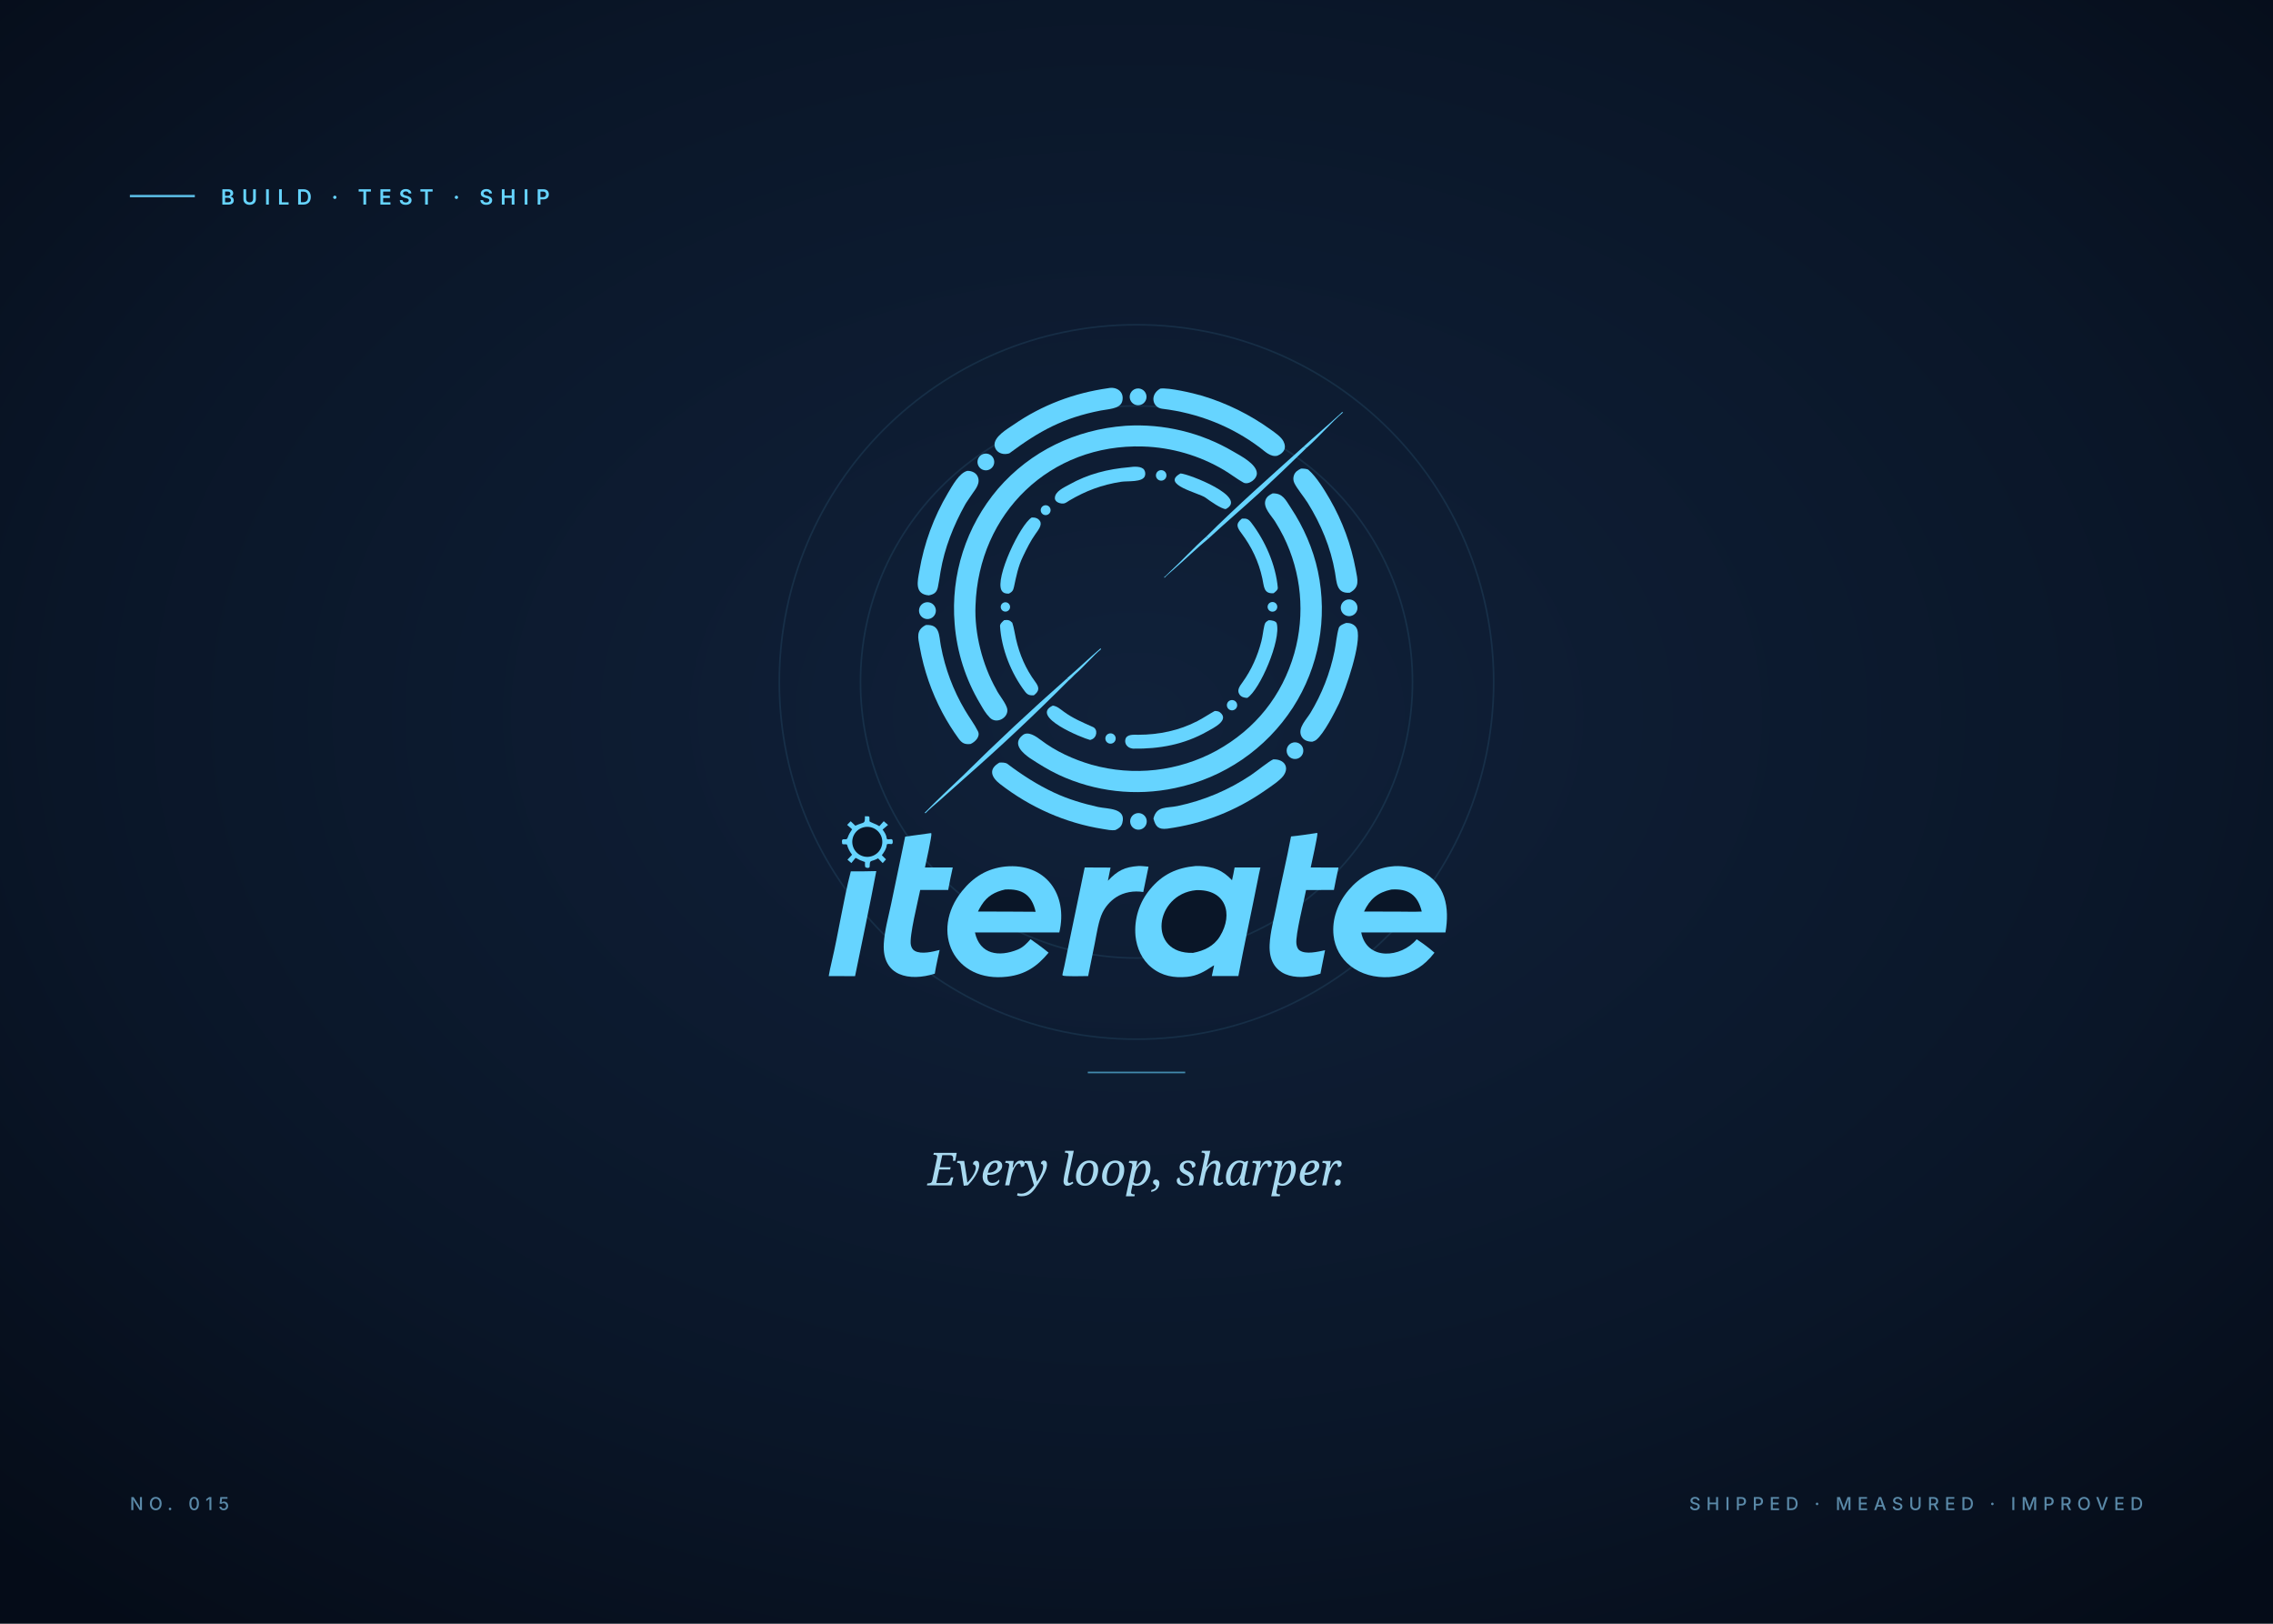
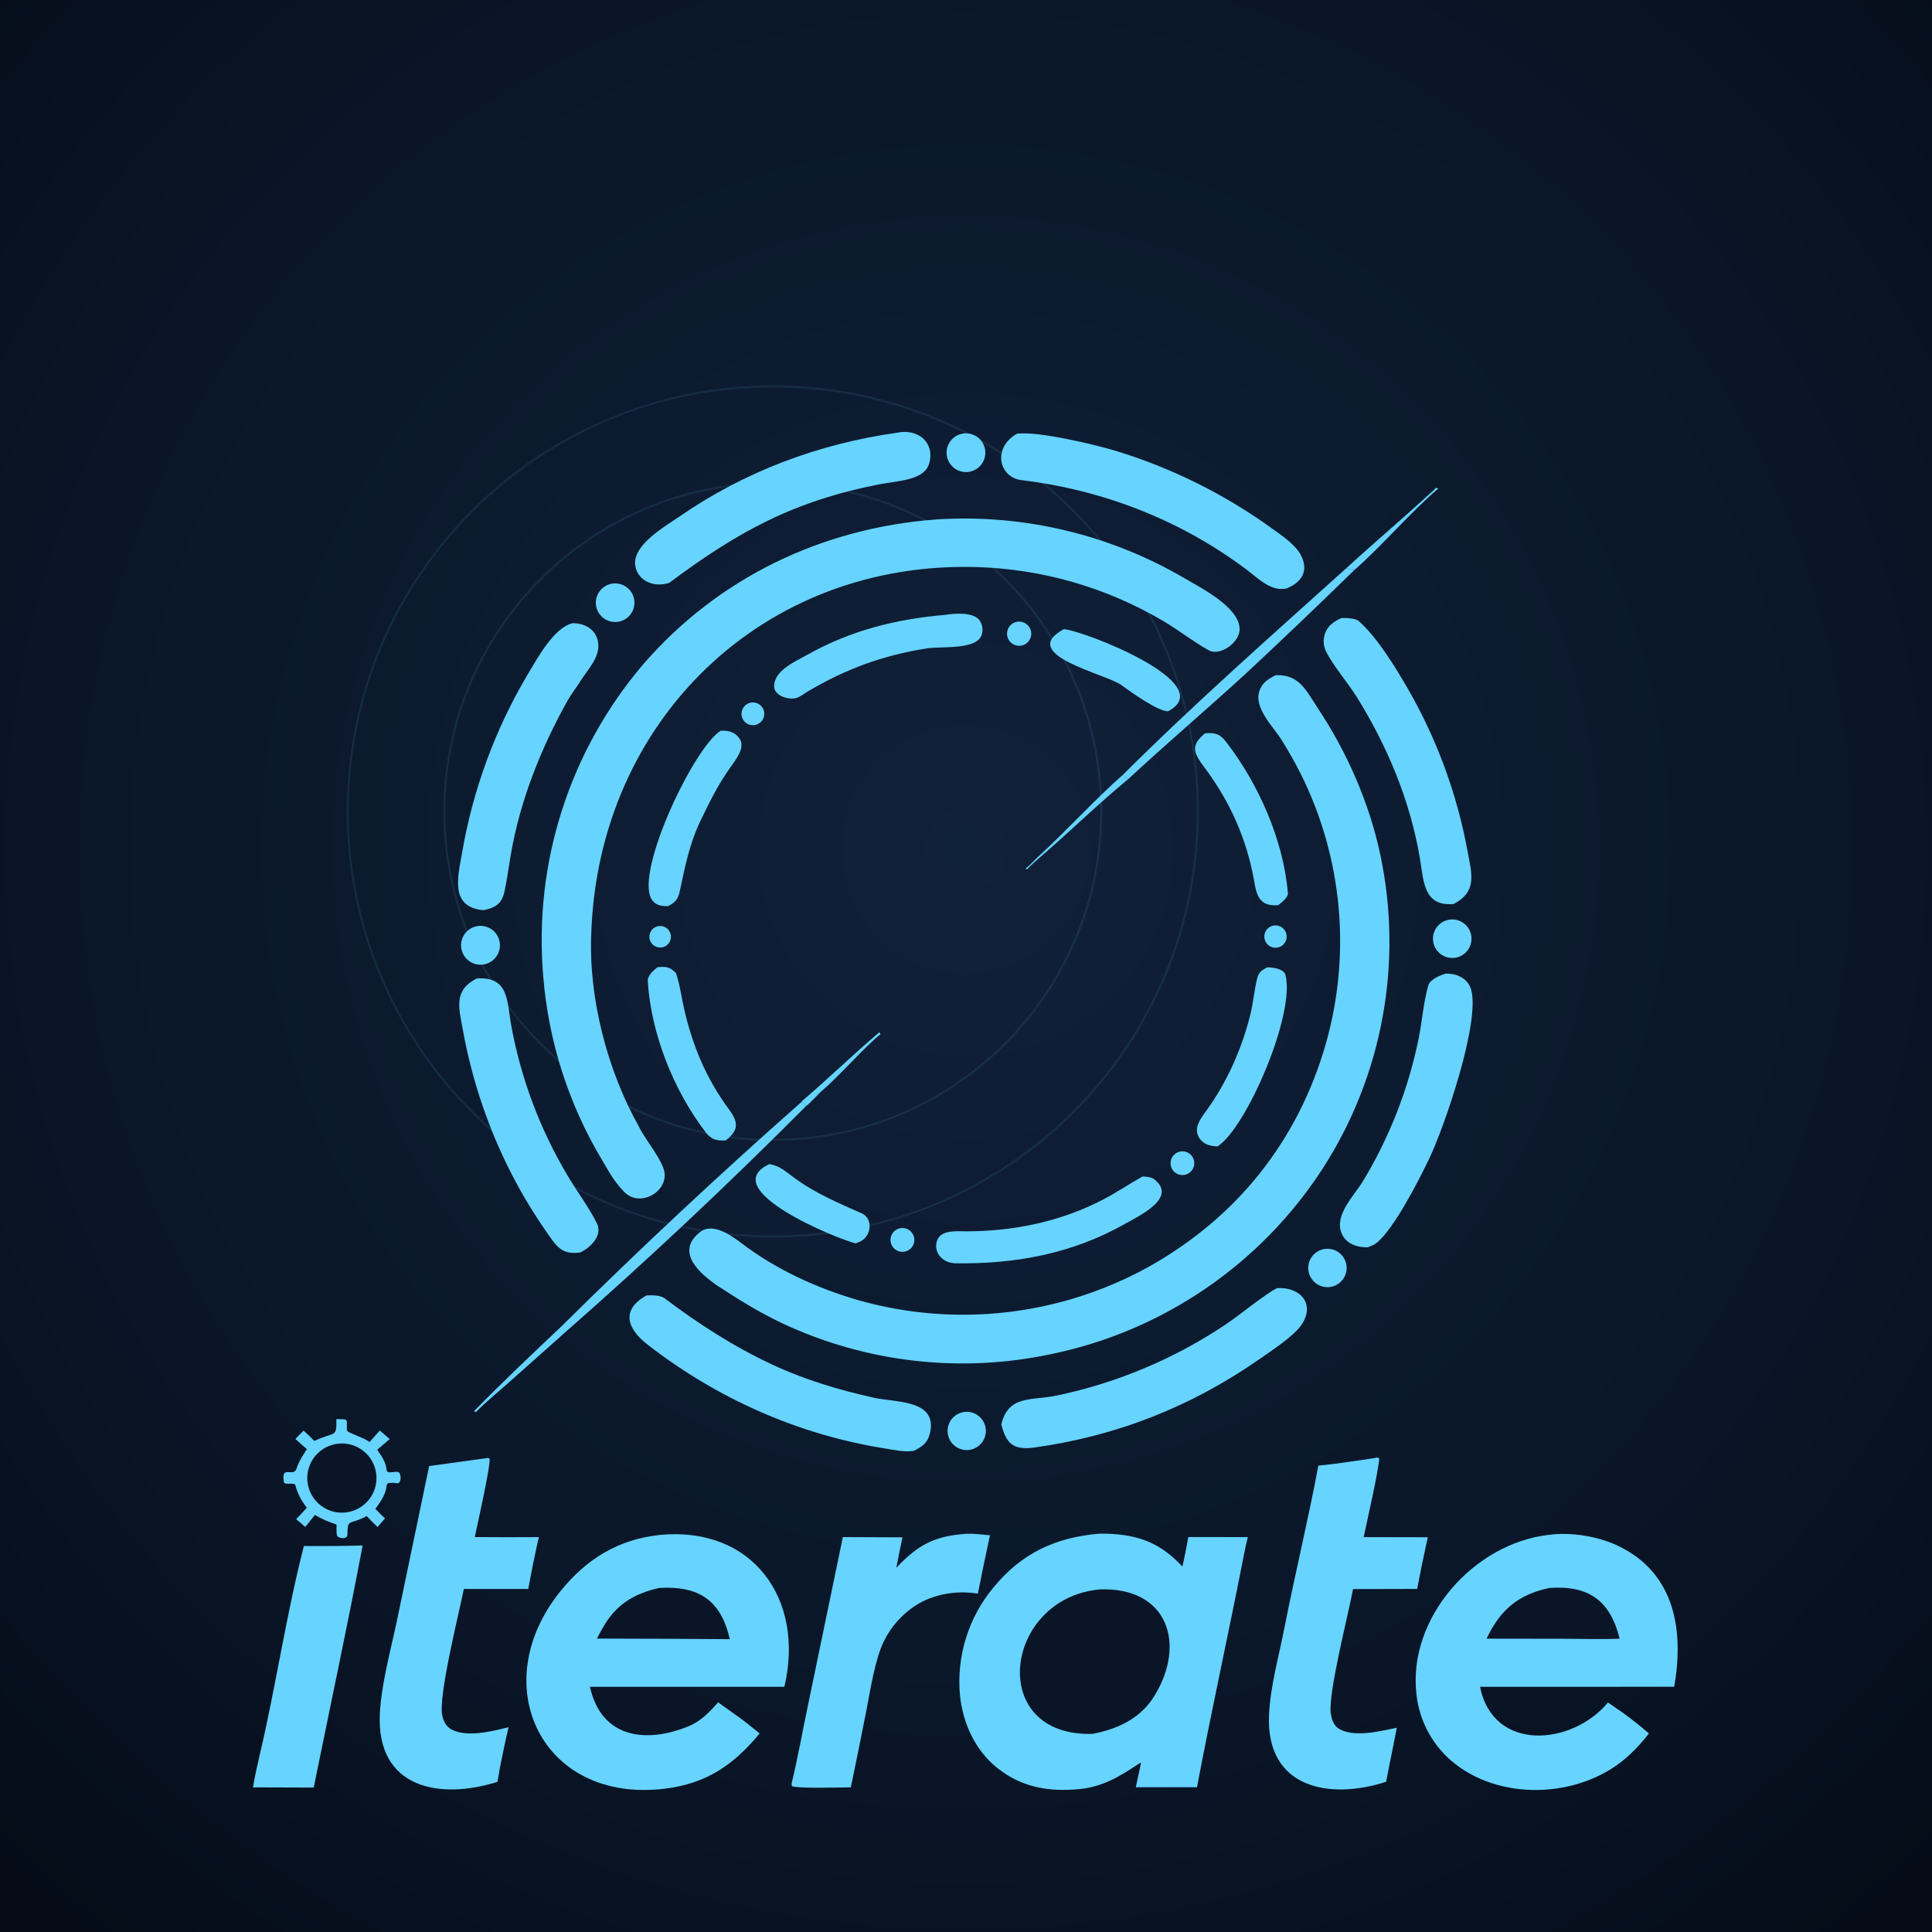
- <svg xmlns="http://www.w3.org/2000/svg" viewBox="-300 0 1400 1000" preserveAspectRatio="xMidYMid meet" role="img" aria-label="Iterate — concept brand vignette with official wordmark">
+ <svg xmlns="http://www.w3.org/2000/svg" viewBox="0 0 1000 1000" preserveAspectRatio="xMidYMid meet" role="img" aria-label="Iterate — concept brand vignette with official wordmark">
  <defs>
    <radialGradient id="it-vignette" cx="50%" cy="44%" r="72%">
      <stop offset="0%" stop-color="#10213A" />
      <stop offset="65%" stop-color="#0A1628" />
      <stop offset="100%" stop-color="#050C18" />
    </radialGradient>
  </defs>
-   <rect x="-300" width="1400" height="1000" fill="url(#it-vignette)" />
+   <rect width="1000" height="1000" fill="url(#it-vignette)" />
  <g fill="none" stroke="#66D4FF" stroke-width="1" opacity="0.10">
    <circle cx="400" cy="420" r="220" />
    <circle cx="400" cy="420" r="170" />
  </g>
-   <g transform="translate(-220,120)">
-     <rect width="40" height="1.5" fill="#66D4FF" opacity="0.85" />
-     <text x="56" y="6" font-family="'Inter','Helvetica Neue',Arial,sans-serif" font-size="13" letter-spacing="4.4" fill="#66D4FF" font-weight="600">BUILD · TEST · SHIP</text>
-   </g>
-   <g transform="translate(62.05,78.74) scale(0.331)">
+   <g transform="translate(-156.4,-86.5) scale(0.641)">
    <path fill="#66D4FF" d="M1131.24 1373.39C1133.5 1373.32 1135.75 1373.32 1138.01 1373.39C1163.74 1374.32 1181.13 1380.98 1198.75 1399.89C1200.67 1391.86 1202.07 1384.19 1203.56 1376.08L1251.59 1376.13C1249.61 1384.12 1247.98 1392.76 1246.38 1400.86C1234.73 1459.95 1221.71 1518.93 1210.55 1578.1L1161.13 1578.12L1165.41 1558.33C1163.44 1559.13 1164.15 1558.72 1162.56 1559.78C1147.36 1569.97 1133.77 1577.91 1115.22 1579.65C1090.73 1581.96 1068.75 1578.17 1049.23 1562.51C1031.24 1548.09 1021.35 1526.11 1019.12 1503.52C1016.31 1472.04 1026.13 1440.74 1046.43 1416.52C1069.29 1388.89 1096.18 1376.53 1131.24 1373.39Z" />
    <path fill="#0A1628" d="M1131.86 1418.38C1186.64 1416.23 1202.19 1462.01 1176.15 1504.36C1164.96 1522.56 1146.75 1531.11 1126.17 1535.03C1040.57 1537.52 1054.14 1425.76 1131.86 1418.38Z" />
    <path fill="#66D4FF" d="M1274.16 680.141C1293.34 679.439 1298.77 692.727 1308.34 707.149C1331.73 742.378 1349.84 783.674 1358.57 825.14C1377.08 912.337 1360.42 1003.32 1312.21 1078.29C1262.12 1155.74 1183.02 1209.82 1092.68 1228.39C1019.65 1243.94 943.542 1235.24 875.903 1203.61C856.846 1194.6 839.907 1183.99 822.316 1172.5C811.161 1164.49 787.889 1146.48 809.446 1129.71C819.279 1122.06 833.788 1132 842.589 1138.71C870.351 1159.89 903.637 1175.19 937.314 1184.9C1015.31 1206.94 1098.84 1197.54 1170 1158.73C1242.12 1118.82 1291.92 1056.86 1314.63 977.629C1335.2 905.109 1328.01 827.522 1294.44 760.024C1289.61 750.449 1284.8 742.011 1278.94 732.549C1272.25 721.756 1256.13 706.665 1261.02 692.632C1263.31 686.056 1268.27 683.033 1274.16 680.141Z" />
    <path fill="#66D4FF" d="M999.77 554.423C1000.41 554.373 1001.05 554.323 1001.68 554.273C1071.39 550.109 1140.77 566.779 1200.97 602.164C1214.91 610.266 1243.85 625.104 1244.96 642.143C1245.7 653.517 1229.24 665.101 1220.06 660.06C1208.29 653.597 1195.56 643.615 1183.69 636.648C1138.12 609.632 1086.45 594.575 1033.5 592.876C860.264 587.359 727.199 716.831 721.432 888.75C719.169 940.703 734.407 999.395 759.863 1044.55C764.371 1054.66 779.676 1071.98 780.664 1082.54C782.11 1097.99 760.338 1110.06 748.052 1097.4C739.539 1088.63 735.801 1081.22 730.104 1071.6C703.043 1026.37 686.791 975.508 682.616 922.97C674.871 831.679 703.952 741.082 763.383 671.354C824.006 601.361 907.851 561.283 999.77 554.423Z" />
    <path fill="#66D4FF" d="M1494.35 1374.36C1512.26 1371.84 1534.31 1375.42 1550.55 1383.18C1596.72 1405.22 1603.84 1451.69 1595.89 1497L1439.15 1497.02C1449.67 1550.09 1513.46 1544.56 1542.41 1509.68L1555.17 1518.51C1562.55 1524.03 1568.52 1528.58 1575.49 1534.71C1570.4 1541.21 1565.91 1546.22 1559.89 1551.88C1523.39 1586.2 1458.97 1590.44 1419.06 1559.35C1401.37 1545.55 1390.06 1525.14 1387.72 1502.82C1380.78 1441.33 1434 1381.31 1494.35 1374.36Z" />
    <path fill="#0A1628" d="M1495.18 1417.19C1526.78 1415.04 1544.12 1427.17 1551.83 1458.15C1537.74 1458.82 1518.72 1458.22 1504.25 1458.22L1444.37 1458.14C1455.45 1434.82 1469.84 1422.56 1495.18 1417.19Z" />
    <path fill="#66D4FF" d="M776.822 1374.39C851.906 1367.21 894.018 1426.33 877.375 1497.01L720.381 1497.03C729.514 1538.5 765.506 1542.99 799.981 1528.89C809.821 1524.86 817.002 1517.44 823.858 1509.54L838.644 1520.14C845.039 1524.56 851.311 1529.78 857.395 1534.66C836.342 1560.21 814.33 1575.19 780.836 1579.28C681.439 1591.42 635.637 1495.39 696.445 1419.94C717.353 1394 743.027 1377.95 776.822 1374.39Z" />
    <path fill="#0A1628" d="M776.39 1417.16C808.058 1415.33 826.202 1426.98 833.29 1458.55L784.75 1458.26L726.022 1458.08C728.006 1454 730.203 1450.04 732.603 1446.19C743.302 1429.18 757.44 1421.5 776.39 1417.16Z" />
    <path fill="#66D4FF" d="M636.749 1312.41C637.952 1312.04 637.114 1312.2 639.299 1312.61C640.375 1317.92 629.163 1367.49 627.363 1376.11C644.609 1376.26 661.856 1376.27 679.102 1376.13C675.929 1390.02 673.089 1403.99 670.584 1418.02L618.533 1418.03C614.555 1437.92 597.703 1504.98 601.13 1520.29C602.178 1524.97 604.168 1529.03 608.496 1531.41C620.821 1538.18 641.925 1532.86 654.663 1529.6C652.153 1540.05 650.028 1550.91 647.829 1561.45C647.208 1565.58 646.411 1569.66 645.644 1573.77C598.884 1588.57 547.341 1579.01 550.761 1518.01C552.106 1494.02 559.429 1467.62 564.471 1443.84L590.521 1318.75L636.749 1312.41Z" />
    <path fill="#66D4FF" d="M1353.74 1312.37L1356.5 1311.81L1357.72 1312.76C1356.75 1324.56 1348.06 1362.14 1345.15 1376.15L1396.93 1376.25C1393.83 1390.11 1390.96 1404.02 1388.32 1417.98L1336.55 1418.1C1332.85 1438.32 1316.41 1501.8 1318.56 1518.18C1319.14 1522.6 1320.59 1527.77 1324.49 1530.42C1336.44 1538.54 1358.69 1532.78 1371.89 1530.09C1369.92 1540.6 1367.69 1551.25 1365.59 1561.75L1363.28 1573.69C1317.58 1588.58 1266.03 1579.04 1268.73 1519.68C1269.79 1496.34 1276.58 1472.72 1281.07 1449.8C1289.65 1405.97 1300.35 1362.31 1308.55 1318.42C1323.32 1317.03 1338.96 1314.51 1353.74 1312.37Z" />
    <path fill="#66D4FF" d="M1024.71 1373.43C1031 1373.32 1037.1 1374.07 1043.37 1374.66C1039.98 1390.35 1036.72 1406.06 1033.6 1421.81C1016.37 1418.96 997.449 1422.04 982.73 1431.72C972.108 1438.79 963.527 1448.52 957.844 1459.95C950.363 1475.06 946.786 1500.01 943.328 1517.4C939.346 1537.69 935.245 1557.96 931.024 1578.2C923.219 1578.18 887.67 1579.38 883.324 1577.16L883.26 1574.74C887.965 1555.89 892.266 1531.51 896.392 1512.09L924.591 1376.12L972.719 1376.33C970.96 1384.4 969.391 1392.72 967.762 1400.84C985.807 1381.96 998.599 1375.25 1024.71 1373.43Z" />
    <path fill="#66D4FF" d="M1275.29 1175.08C1294.14 1173.97 1306.57 1188.19 1294.63 1205.12C1288.2 1214.23 1270.7 1225.63 1261.01 1232.39C1205.62 1271.04 1145.1 1294.76 1078.23 1303.94C1061.83 1305.86 1056.47 1300.34 1052.54 1285.13C1058.43 1261 1076.81 1266.19 1097.66 1261.75C1146.33 1251.51 1192.58 1232.01 1233.89 1204.32C1243.64 1197.86 1267.26 1178.63 1275.29 1175.08Z" />
    <path fill="#66D4FF" d="M1065.23 485.147C1081.66 482.988 1126.19 493.492 1143.37 498.54C1189.14 512.328 1232.28 533.643 1271.04 561.608C1278.94 567.313 1290.25 574.851 1294.58 583.492C1300.94 596.165 1295.07 605.048 1283.08 610.05C1270.48 613.019 1260.08 602.045 1250.77 595.046C1197.57 555.005 1134.88 530.598 1068.86 522.659C1050.53 520.456 1045.12 496.449 1065.23 485.147Z" />
    <path fill="#66D4FF" d="M765.873 1181.04C770.229 1180.66 777.256 1180.74 780.642 1183.29C808.095 1204.01 836.521 1222.35 867.874 1236.97C893.937 1249.12 921.647 1257.38 949.759 1263.63C967.228 1267.52 1002.58 1264.93 994.543 1293.6C992.534 1300.54 988.165 1303.33 981.927 1306.45C974.613 1307.75 965.953 1305.72 958.673 1304.57C888.617 1293.47 823.041 1264.24 767.043 1220.82C750.425 1207.94 745.049 1192.95 765.873 1181.04Z" />
    <path fill="#66D4FF" d="M968.542 484.349C983.173 481.274 997.16 489.812 995.05 505.823C994.824 507.55 994.37 509.239 993.701 510.847C988.672 522.971 967.842 523.336 954.452 525.944C885.068 539.457 840.163 563.937 784.371 605.589C783.269 605.93 782.149 606.211 781.016 606.428C769.86 608.68 758.534 602.814 756.939 591.534C754.594 574.942 780.995 560.07 792.387 552.201C845.29 515.655 905.12 493.217 968.542 484.349Z" />
    <path fill="#66D4FF" d="M489.396 1383.33C505.205 1383.48 521.016 1383.34 536.82 1382.89C524.63 1447.63 510.426 1513.68 497.308 1578.37L448.296 1578.22C449.593 1570.03 451.675 1560.68 453.594 1552.55C466.693 1497.02 475.15 1438.41 489.396 1383.33Z" />
    <path fill="#66D4FF" d="M1327.1 634.001C1330.75 633.841 1338.55 634.15 1341.22 636.508C1356.39 649.95 1370.71 673.697 1380.79 691.035C1404.15 731.58 1420.43 775.804 1428.94 821.813C1432.37 840.643 1437.2 854.595 1417.82 864.933C1392.86 867.021 1393.66 845.704 1390.34 826.864C1382.45 780.931 1364.06 737.101 1339.5 697.657C1332.46 686.365 1319.82 671.583 1314.67 660.785C1312.49 656.232 1312.25 650.984 1314.02 646.255C1316.47 639.774 1321.24 636.832 1327.1 634.001Z" />
    <path fill="#66D4FF" d="M706.323 638.173C715.683 638.121 724.495 642.607 726.703 652.288C729.579 664.899 718.62 675.326 712.516 685.187C709.281 690.412 705.226 695.386 702.222 700.797C680.545 739.682 663.883 781.511 656.379 825.543C654.726 835.246 653.456 845.14 651.384 854.756C649.127 864.821 644.072 867.931 634.466 869.905C607.19 867.613 613.633 843.115 617.019 824.142C625.694 773.079 643.69 724.047 670.109 679.496C678.344 665.873 691.142 641.902 706.323 638.173Z" />
    <path fill="#66D4FF" d="M628.987 925.037C655.633 923.341 653.151 944.112 657.039 964.303C664.885 1006.31 680.038 1046.62 701.808 1083.39C709.531 1096.69 719.301 1109.28 726.019 1122.86C730.861 1132.64 720.545 1142.8 712.245 1146.36C701.599 1147.59 696.252 1145.03 689.883 1136.23C678.818 1120.94 668.676 1104.76 659.785 1088.1C639.564 1049.97 625.375 1008.94 617.721 966.458C614.46 948.48 610.084 934.654 628.987 925.037Z" />
    <path fill="#66D4FF" d="M1411.42 921.093C1415.16 921.175 1418.55 921.486 1422 923.048C1426.46 925.07 1429.97 928.349 1431.58 933.047C1440.27 958.323 1410.03 1045.74 1397.92 1070.85C1389.59 1088.14 1369.74 1127.16 1355.54 1138.63C1353.41 1140.35 1350.76 1141.25 1348.21 1142.14C1339.53 1142.25 1330.65 1139.22 1327.22 1130.57C1321.44 1116.03 1337.14 1100.76 1344.39 1089.02C1365.91 1053.5 1381.16 1014.54 1389.47 973.848C1392.3 960.061 1393.47 943.75 1397.37 930.535C1398.78 925.781 1406.81 922.516 1411.42 921.093Z" />
    <path fill="#66D4FF" d="M515.624 1280.84C526.142 1281.17 523.688 1279.87 524.146 1290.06C524.217 1291.64 537.332 1295.75 541.03 1298.48L542.337 1299.4C545.163 1296.33 547.948 1293.22 550.692 1290.07L551.432 1290.72C553.857 1292.87 556.24 1294.84 558.683 1296.95C555.28 1299.98 552.045 1302.67 548.554 1305.61C552.326 1311 555.483 1315.27 556.191 1322C556.829 1325.94 564.077 1321.95 566.299 1324.1C568.037 1325.79 568.26 1333.58 564.182 1332.58C562.839 1332.25 558.741 1332.16 557.285 1332.67C556.704 1332.87 556.243 1333.82 556.232 1334.39C555.433 1341.87 551.47 1347.43 547.1 1353.32C549.69 1356.13 552.139 1358.41 554.883 1361.05C552.914 1363.41 550.845 1365.68 548.779 1367.96C545.857 1365.06 542.91 1362.19 540.12 1359.16C525.573 1366.98 524.798 1360.23 524.483 1374.79C523.399 1378.13 518.421 1377.04 516.655 1375.67C515.296 1374.61 515.854 1368.02 515.751 1365.98C507.382 1363.02 506.098 1362.56 498.246 1358.25C495.636 1361.61 493.149 1364.64 490.43 1367.92C487.901 1365.64 485.784 1363.81 483.121 1361.64C486.328 1358.38 488.694 1355.85 491.705 1352.44C487.014 1346.04 484.61 1341.73 482.425 1334.04C481.784 1331.78 473.771 1334.38 473.309 1331.87C470.582 1317.04 480.979 1328.37 483.448 1320.85C485.593 1314.32 488.304 1310.58 491.794 1305.11C488.613 1302.34 485.646 1299.74 482.541 1296.88C484.74 1294.5 486.868 1292.41 489.175 1290.14C492.127 1292.85 495.018 1295.63 497.844 1298.47C514.851 1290.45 515.78 1296.53 515.624 1280.84Z" />
    <path fill="#0A1628" d="M512.344 1301.61C527.232 1297.33 542.758 1305.98 546.958 1320.89C551.157 1335.8 542.428 1351.28 527.496 1355.4C512.672 1359.5 497.327 1350.85 493.158 1336.04C488.989 1321.24 497.563 1305.85 512.344 1301.61Z" />
    <path fill="#66D4FF" d="M1166.58 1084.96C1169.61 1085.02 1173.41 1085.29 1175.89 1087.15C1195.42 1102.02 1163.57 1116.87 1152.4 1123.2C1109.54 1147.46 1063.38 1155.83 1014.75 1155.03C1013.94 1154.92 1013.13 1154.81 1012.33 1154.67C1004.33 1153.33 998.254 1146.11 1000.31 1137.8C1002.81 1127.68 1016.13 1129.22 1024.48 1129.22C1062.46 1129.21 1100.48 1121.35 1134.33 1103.76C1145.58 1097.96 1155.5 1091.1 1166.58 1084.96Z" />
    <path fill="#66D4FF" d="M1007.54 631.408C1015.02 630.228 1030.62 628.905 1035.31 636.364C1037.34 639.631 1037.87 643.611 1036.77 647.296C1033.04 660.029 1004.4 656.634 992.366 658.526C956.648 664.139 927.005 675.121 895.953 693.461C893.533 695.039 889.306 698.081 886.596 698.685C880.468 700.162 869.156 696.783 869.095 689.1C868.995 676.345 886.453 668.978 895.634 663.819C931.107 643.884 967.513 634.849 1007.54 631.408Z" />
    <path fill="#66D4FF" d="M1267.01 916.1C1271.81 915.911 1280.66 917.395 1281.92 921.996C1290.4 953.137 1250.56 1045.68 1227.15 1060.64C1221.51 1060.5 1215.88 1059.14 1212.5 1054.02C1207.22 1046.01 1213.54 1038.13 1218.29 1031.56C1234.84 1008.62 1246.5 982.291 1253.45 954.925C1255.85 945.473 1256.71 935.189 1258.98 925.691C1260.33 920.058 1262.14 918.968 1267.01 916.1Z" />
    <path fill="#66D4FF" d="M826.009 724.968C832.276 724.785 837.443 725.941 841.197 731.392C846.188 738.639 837.807 748.854 833.427 755.042C823.659 768.839 817.011 782.368 809.757 797.461C800.736 816.229 797.317 834.039 792.995 854.18C791.525 860.924 789.695 863.241 783.727 866.571C781.161 866.715 779.495 866.663 777.005 866.055C773.985 865.337 771.406 863.381 769.9 860.667C757.157 837.566 804.675 737.845 826.009 724.968Z" />
    <path fill="#66D4FF" d="M774.772 915.997C781.76 915.216 784.933 915.671 789.84 920.685C793.058 930.117 794.454 941.254 796.676 950.774C803.57 980.314 814.558 1006.24 832.636 1030.77C840.17 1040.99 840.846 1047.55 830.004 1055.82C822.688 1056.13 818.542 1055.42 813.721 1049.12C787.919 1015.41 769.655 969.618 767.07 927.166C766.793 922.611 771.868 918.419 774.772 915.997Z" />
    <path fill="#66D4FF" d="M1217.11 727.08C1225.36 726.397 1229.14 727.562 1234.5 734.559C1260.42 768.383 1280.16 813.09 1283.94 855.753C1284.3 859.755 1278.8 863.755 1276.09 865.868C1257.09 867.363 1258.47 852.583 1255.1 838.122C1248.4 807.236 1235.33 779.639 1216.38 754.405C1207.86 743.065 1204.99 736.806 1217.11 727.08Z" />
    <path fill="#66D4FF" d="M1102.96 643.013C1117.99 643.753 1230.01 686.973 1187.12 709.311C1178.92 709.231 1157.42 694.028 1149.56 688.159C1137.63 679.253 1064.87 663.672 1102.96 643.013Z" />
    <path fill="#66D4FF" d="M890.784 1025.1L891.963 1025.27C893.782 1025.48 894.021 1026.69 894.715 1028.25C832.391 1090.9 767.968 1151.42 701.554 1209.72L654.285 1251.79C648.209 1257.15 633.229 1269.76 628.367 1275.16L626.657 1274.55C648.108 1252.43 675.331 1226.78 697.771 1205.55C760.365 1143.56 824.73 1083.39 890.784 1025.1Z" />
    <path fill="#66D4FF" d="M865.309 1074.94C873.842 1076.34 878.494 1081.08 885.36 1086.01C902.302 1098.55 921.025 1106.34 940.018 1114.82C949.504 1119.05 947.814 1134.8 936.622 1138.28L934.761 1138.93C920.569 1135.57 821.403 1095.34 865.309 1074.94Z" />
    <path fill="#66D4FF" d="M1331.39 593.518C1334.04 594.777 1334.53 594.742 1337.48 595.372C1308.4 623.791 1278.97 651.86 1249.21 679.572C1218.24 707.885 1185.47 735.825 1154.99 764.077L1150.65 760.639C1209.52 702.04 1269.85 648.929 1331.39 593.518Z" />
    <path fill="#66D4FF" d="M626.33 883.617C634.446 880.481 643.565 884.546 646.657 892.678C649.75 900.811 645.637 909.907 637.488 912.957C629.4 915.983 620.387 911.907 617.317 903.836C614.248 895.764 618.275 886.73 626.33 883.617Z" />
    <path fill="#66D4FF" d="M1019.13 485.634C1027.32 482.953 1036.13 487.4 1038.84 495.579C1041.55 503.758 1037.13 512.588 1028.96 515.326C1020.75 518.078 1011.87 513.635 1009.15 505.415C1006.43 497.196 1010.9 488.329 1019.13 485.634Z" />
    <path fill="#66D4FF" d="M737.306 606.412C745.636 604.551 753.914 609.732 755.881 618.038C757.848 626.343 752.773 634.687 744.493 636.76C739.042 638.124 733.279 636.45 729.407 632.379C725.535 628.308 724.152 622.469 725.787 617.093C727.422 611.718 731.822 607.638 737.306 606.412Z" />
    <path fill="#66D4FF" d="M1414.37 877.549C1422.76 876.31 1430.59 882.012 1431.99 890.373C1433.39 898.735 1427.84 906.678 1419.51 908.239C1413.98 909.275 1408.31 907.241 1404.7 902.92C1401.09 898.598 1400.1 892.664 1402.1 887.402C1404.11 882.141 1408.8 878.373 1414.37 877.549Z" />
    <path fill="#66D4FF" d="M1312.74 1143.62C1318.23 1142.48 1323.9 1144.39 1327.59 1148.62C1331.27 1152.85 1332.38 1158.73 1330.5 1164.01C1328.62 1169.29 1324.03 1173.15 1318.51 1174.09C1310.17 1175.52 1302.23 1170 1300.66 1161.69C1299.08 1153.38 1304.46 1145.34 1312.74 1143.62Z" />
    <path fill="#66D4FF" d="M1020.68 1275.46C1026.14 1274.02 1031.95 1275.68 1035.83 1279.78C1039.72 1283.88 1041.06 1289.77 1039.33 1295.15C1037.6 1300.52 1033.07 1304.53 1027.52 1305.59C1019.34 1307.16 1011.39 1301.96 1009.54 1293.83C1007.69 1285.71 1012.62 1277.58 1020.68 1275.46Z" />
    <path fill="#66D4FF" d="M1072.17 836.325C1076.4 832.91 1079.5 829.272 1083.42 825.678C1105.35 805.569 1128.59 780.002 1150.65 760.639L1154.99 764.077C1132.38 782.678 1110.66 803.805 1088.54 823.065C1085.19 825.972 1075.75 833.947 1073.34 836.988L1072.17 836.325Z" />
    <path fill="#66D4FF" d="M1403.61 528.784L1405.38 529.464C1384.45 547.016 1358.89 576.787 1337.48 595.372C1334.53 594.742 1334.04 594.777 1331.39 593.518C1352.65 574.006 1374.7 555.402 1395.98 535.914C1398.69 533.43 1401.11 531.498 1403.61 528.784Z" />
    <path fill="#66D4FF" d="M1063.24 637.59C1068.27 635.533 1074.02 637.977 1076.02 643.029C1078.03 648.081 1075.54 653.802 1070.47 655.763C1065.46 657.699 1059.83 655.242 1057.85 650.256C1055.87 645.271 1058.27 639.619 1063.24 637.59Z" />
    <path fill="#66D4FF" d="M954.095 968.433L955.028 970.008C941.422 980.981 922.581 1002.95 908.552 1014.99C904.48 1018.48 898.673 1025.34 894.715 1028.25C894.021 1026.69 893.782 1025.48 891.963 1025.27L890.784 1025.1C891.233 1024.51 891.586 1024.06 892.158 1023.57C913.074 1005.72 933.134 986.165 954.095 968.433Z" />
    <path fill="#66D4FF" d="M968.701 1127.41C971.964 1125.92 975.782 1126.38 978.609 1128.58C981.436 1130.78 982.804 1134.38 982.16 1137.9C981.516 1141.43 978.966 1144.31 975.543 1145.37C970.687 1146.88 965.494 1144.35 963.685 1139.6C961.875 1134.85 964.071 1129.51 968.701 1127.41Z" />
    <path fill="#66D4FF" d="M1194.67 1065.52C1197.93 1063.99 1201.77 1064.4 1204.63 1066.6C1207.48 1068.79 1208.86 1072.4 1208.21 1075.95C1207.55 1079.49 1204.97 1082.36 1201.52 1083.39C1196.71 1084.83 1191.61 1082.32 1189.81 1077.63C1188.02 1072.95 1190.14 1067.67 1194.67 1065.52Z" />
    <path fill="#66D4FF" d="M849.445 702.502C854.327 701.121 859.405 703.955 860.794 708.835C862.183 713.715 859.358 718.799 854.48 720.196C849.591 721.597 844.492 718.763 843.1 713.871C841.708 708.979 844.55 703.885 849.445 702.502Z" />
    <path fill="#66D4FF" d="M1272.44 882.322C1277.15 881.527 1281.66 884.539 1282.73 889.193C1283.8 893.846 1281.05 898.526 1276.47 899.867C1273.26 900.808 1269.79 899.89 1267.46 897.485C1265.13 895.079 1264.33 891.581 1265.37 888.4C1266.42 885.219 1269.14 882.879 1272.44 882.322Z" />
    <path fill="#66D4FF" d="M773.171 883.591C775.996 882.18 779.364 882.41 781.97 884.193C784.577 885.976 786.012 889.031 785.721 892.176C785.43 895.32 783.458 898.059 780.568 899.333C776.247 901.239 771.194 899.348 769.185 895.073C767.176 890.798 768.946 885.701 773.171 883.591Z" />
  </g>
-   <rect x="370" y="660" width="60" height="1" fill="#66D4FF" opacity="0.6" />
-   <text x="400" y="730" text-anchor="middle" font-family="'Playfair Display','Bodoni MT',Georgia,serif" font-style="italic" font-size="28" fill="#A8D9F0">Every loop, sharper.</text>
-   <g font-family="'Inter','Helvetica Neue',Arial,sans-serif" font-size="11" letter-spacing="3.4" fill="#5A89A8" font-weight="500">
-     <text x="-220" y="930">NO. 015</text>
-     <text x="1020" y="930" text-anchor="end">SHIPPED · MEASURED · IMPROVED</text>
-   </g>
</svg>
